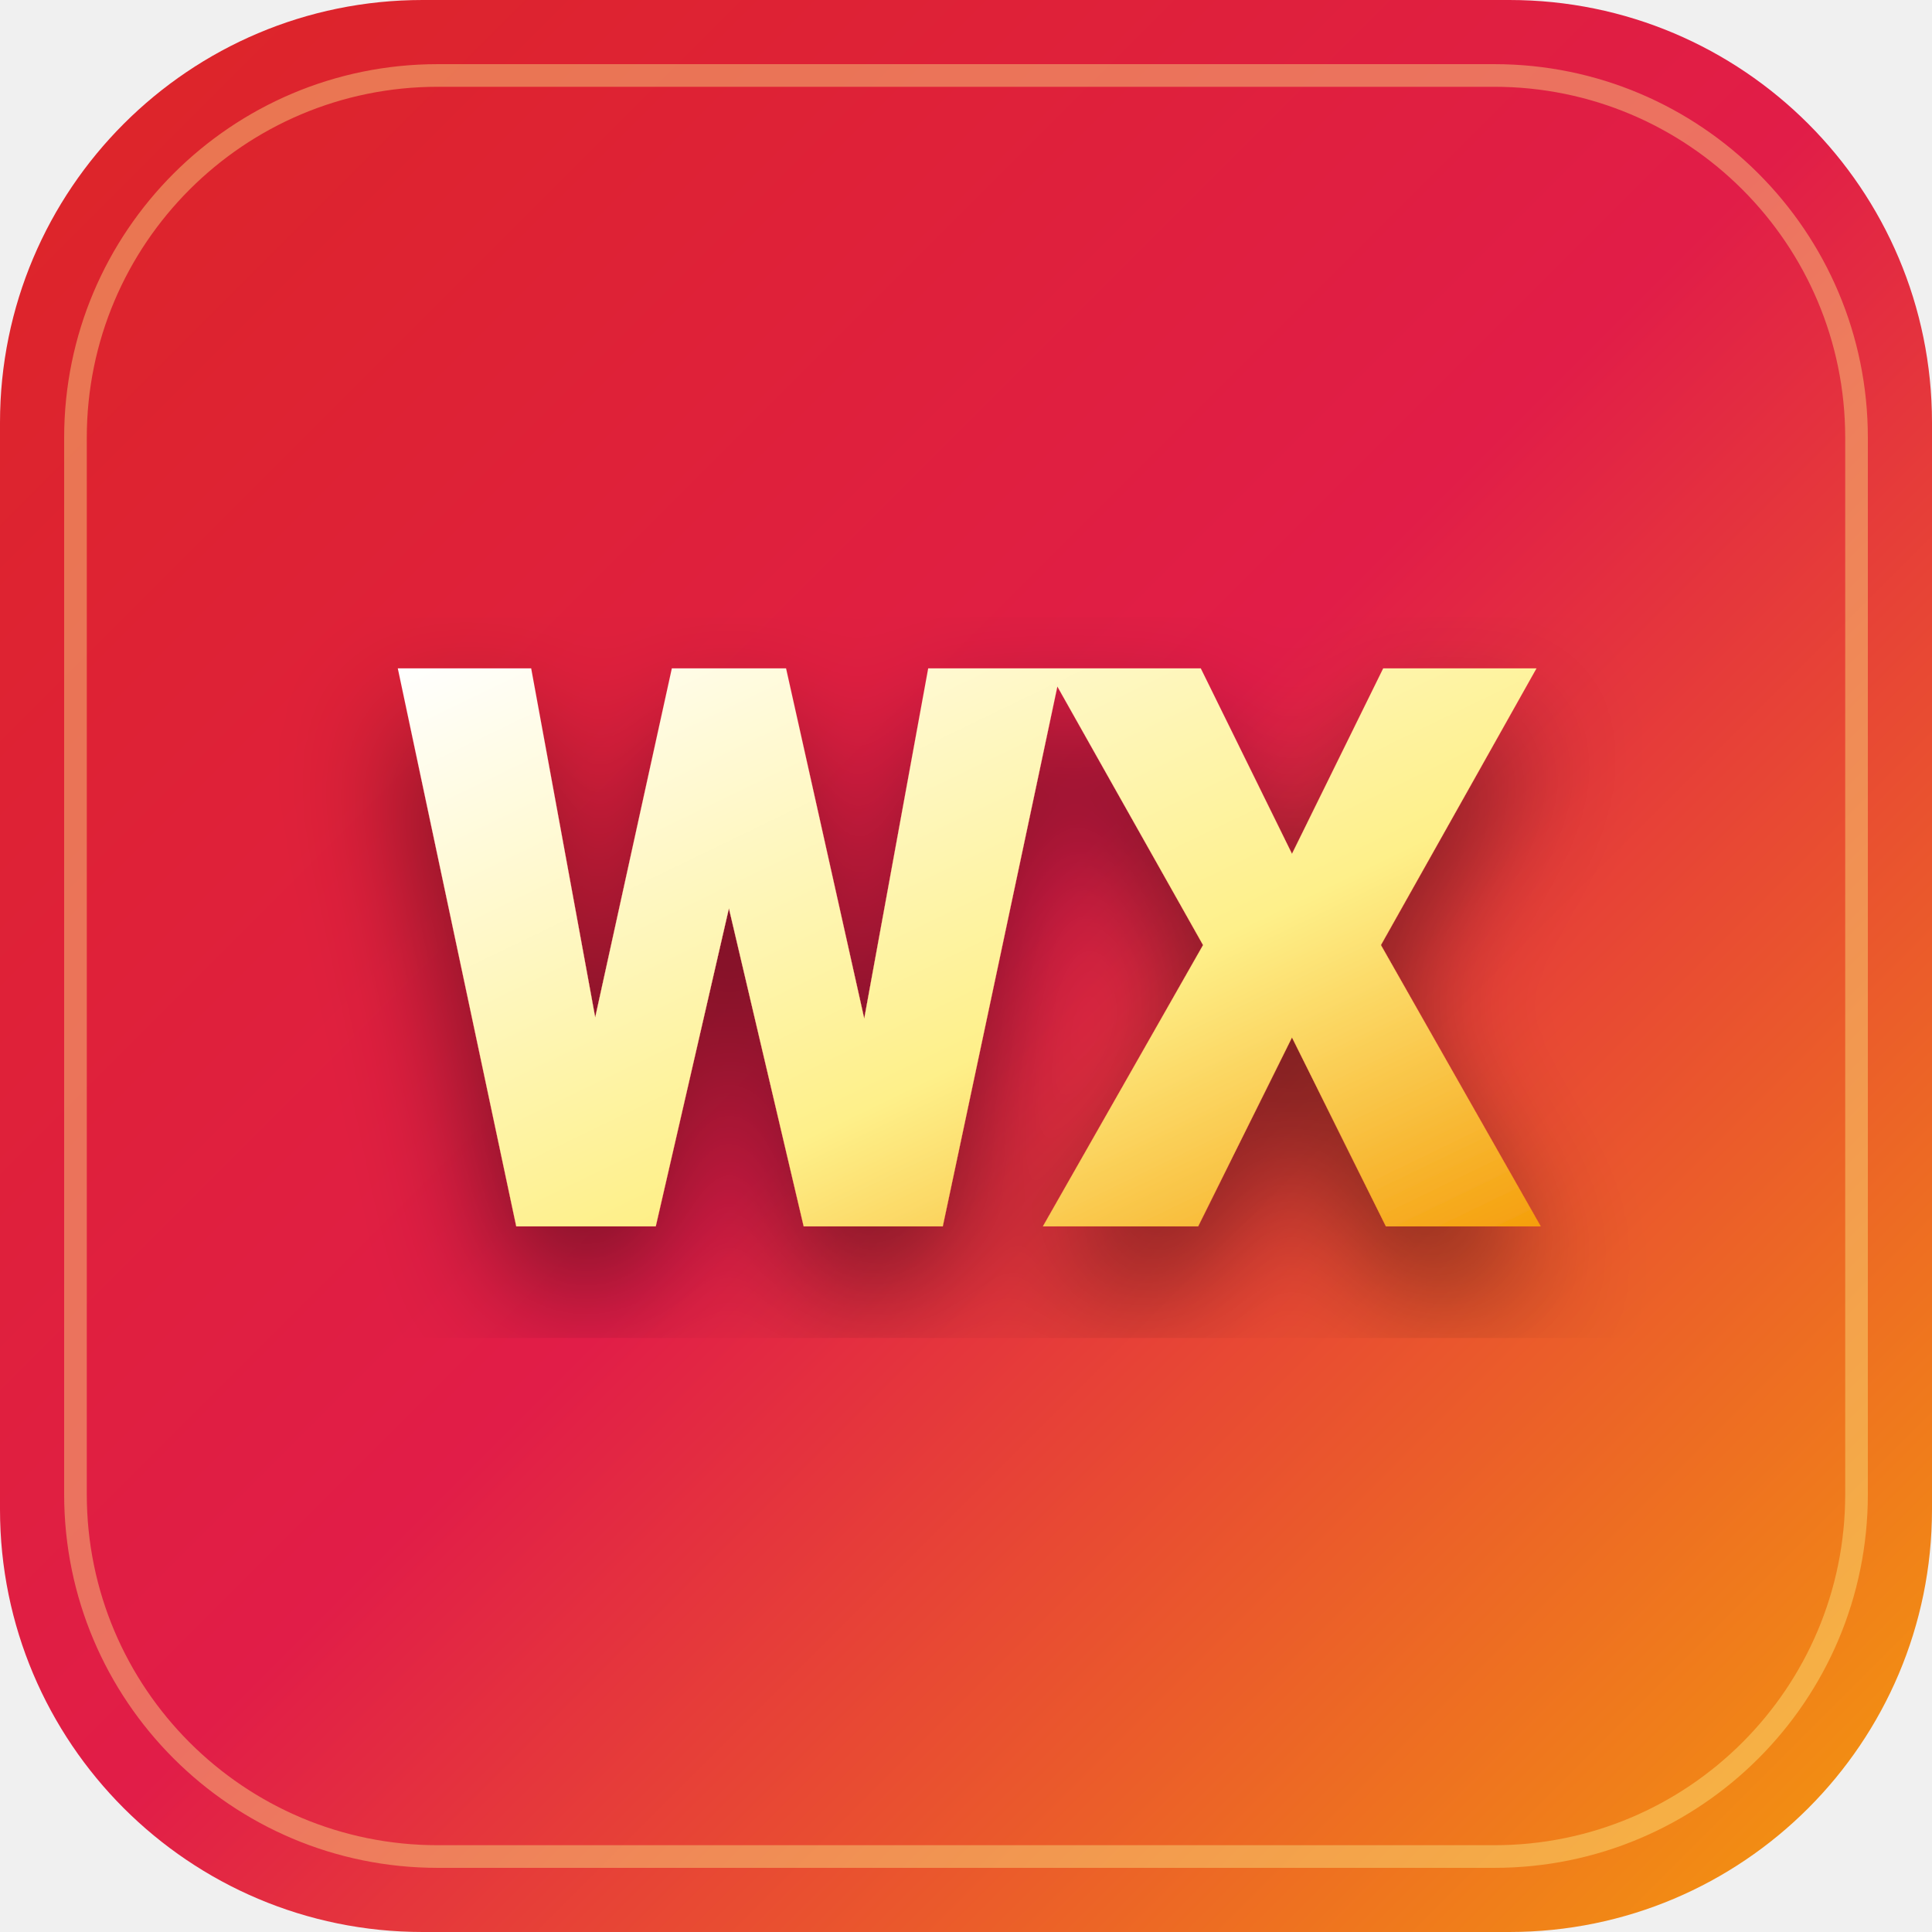
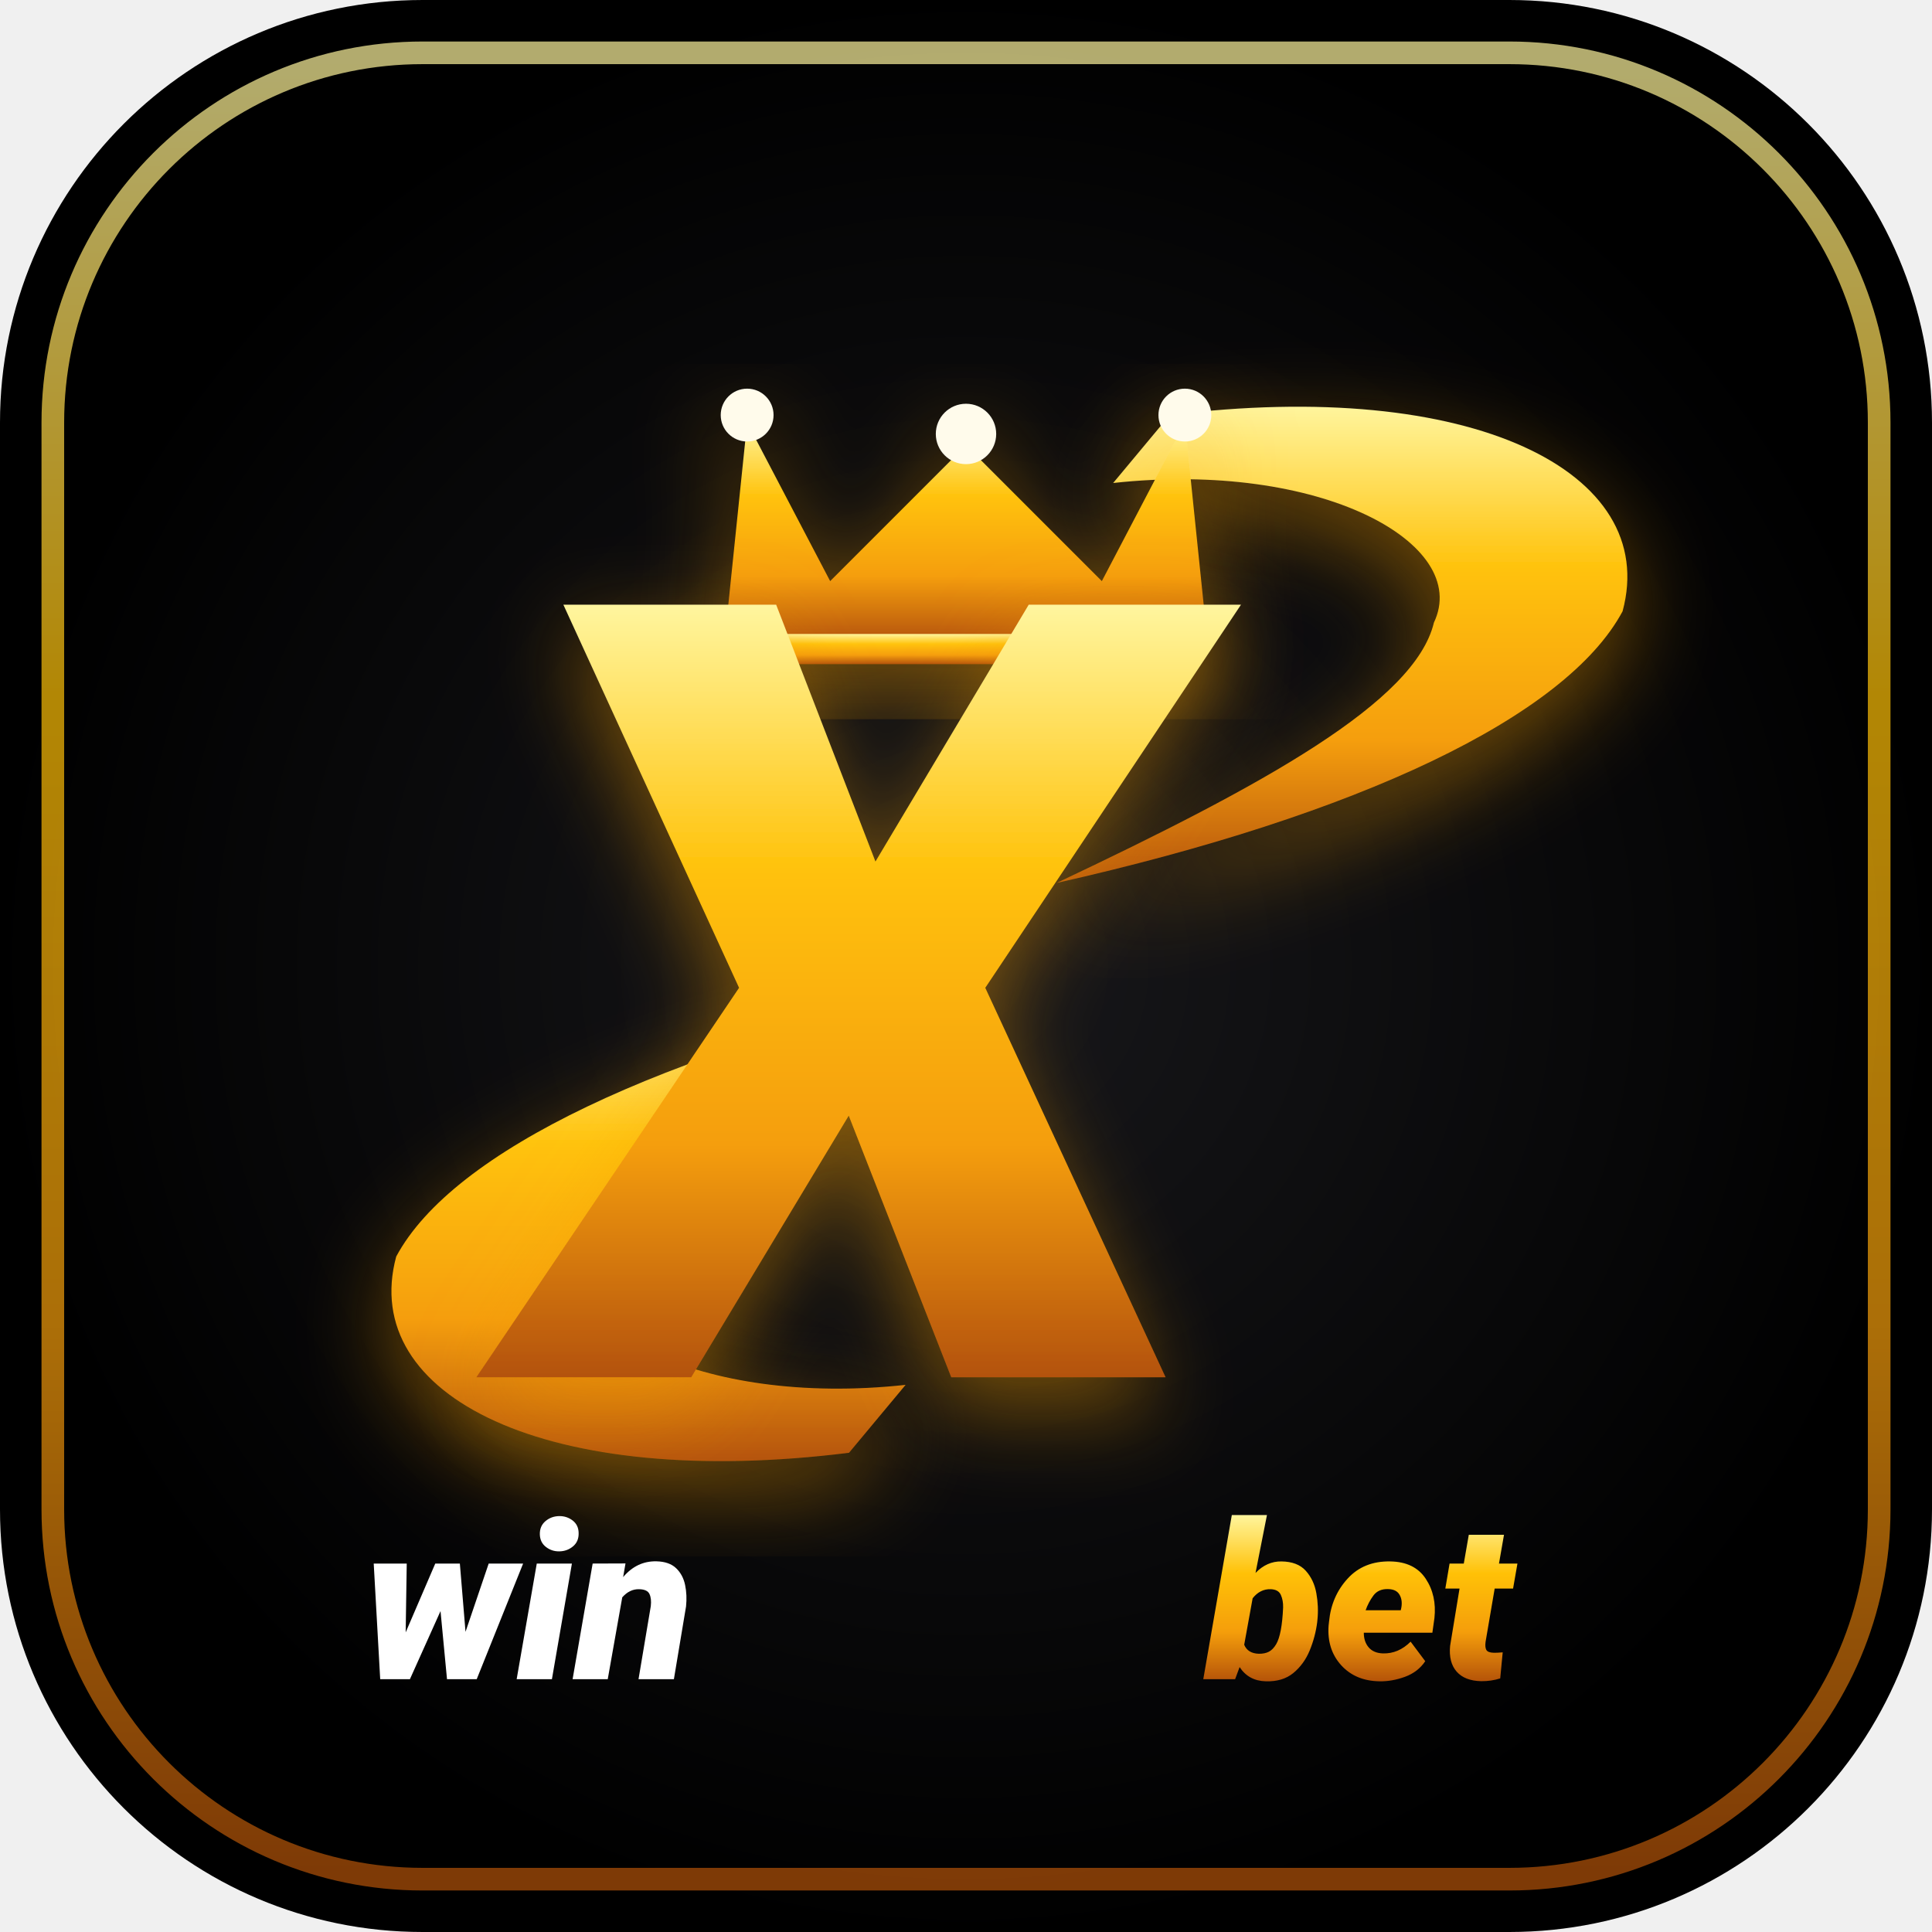
<svg xmlns="http://www.w3.org/2000/svg" viewBox="0 0 512 512" width="512" height="512">
  <defs>
-     <linearGradient id="bg512" x1="0%" y1="0%" x2="100%" y2="100%">
-       <stop offset="0%" stop-color="#dc2626" />
-       <stop offset="50%" stop-color="#e11d48" />
-       <stop offset="100%" stop-color="#f59e0b" />
+     <radialGradient id="darkBg" cx="50%" cy="50%" r="50%">
+       <stop offset="0%" stop-color="#18181b" />
+       <stop offset="100%" stop-color="#000000" />
+     </radialGradient>
+     <linearGradient id="goldGrad" x1="0%" y1="0%" x2="0%" y2="100%">
+       <stop offset="0%" stop-color="#FFF59D" />
+       <stop offset="35%" stop-color="#FFC107" />
+       <stop offset="70%" stop-color="#F59E0B" />
+       <stop offset="100%" stop-color="#B45309" />
    </linearGradient>
-     <linearGradient id="gold512" x1="0%" y1="0%" x2="100%" y2="100%">
-       <stop offset="0%" stop-color="#ffffff" />
-       <stop offset="60%" stop-color="#fef08a" />
-       <stop offset="100%" stop-color="#f59e0b" />
-     </linearGradient>
-     <filter id="shadow512" x="-20%" y="-20%" width="140%" height="140%">
-       <feDropShadow dx="0" dy="16" stdDeviation="16" flood-color="#000000" flood-opacity="0.45" />
+     <filter id="glow" x="-20%" y="-20%" width="140%" height="140%">
+       <feDropShadow dx="0" dy="8" stdDeviation="12" flood-color="#F59E0B" flood-opacity="0.45" />
    </filter>
  </defs>
-   <rect width="512" height="512" rx="112" fill="url(#bg512)" />
-   <rect x="20" y="20" width="472" height="472" rx="96" fill="none" stroke="#fef08a" stroke-width="6" stroke-opacity="0.4" />
-   <g filter="url(#shadow512)">
-     <text x="256" y="325" font-family="-apple-system, BlinkMacSystemFont, 'Segoe UI', Roboto, sans-serif" font-size="208" font-weight="900" fill="url(#gold512)" text-anchor="middle" letter-spacing="-8">WX</text>
+   <rect width="512" height="512" rx="112" fill="url(#darkBg)" />
+   <rect x="14" y="14" width="484" height="484" rx="98" fill="none" stroke="url(#goldGrad)" stroke-width="6" stroke-opacity="0.7" />
+   <path d="M 310 110 C 390 100 440 125 430 162 C 415 190 360 216 280 234 C 335 208 375 186 380 165 C 390 144 350 122 295 128 Z" fill="url(#goldGrad)" filter="url(#glow)" />
+   <path d="M 225 385 C 145 395 95 370 105 333 C 120 305 175 279 255 261 C 200 287 160 309 155 330 C 145 351 185 373 240 367 Z" fill="url(#goldGrad)" filter="url(#glow)" />
+   <g transform="translate(182, 80)" filter="url(#glow)">
+     <polygon points="16,32 38,74 74,38 110,74 132,32 138,90 10,90" fill="url(#goldGrad)" />
+     <circle cx="16" cy="30" r="7" fill="#FFFBEB" />
+     <circle cx="74" cy="35" r="8" fill="#FFFBEB" />
+     <circle cx="132" cy="30" r="7" fill="#FFFBEB" />
+     <rect x="10" y="88" width="128" height="8" rx="4" fill="url(#goldGrad)" />
  </g>
+   <g transform="skewX(-6) translate(36, 0)">
+     <text x="220" y="365" font-family="-apple-system, BlinkMacSystemFont, 'Segoe UI', Roboto, sans-serif" font-size="288" font-weight="950" fill="url(#goldGrad)" text-anchor="middle" filter="url(#glow)">X</text>
+   </g>
+   <text x="140" y="445" font-family="-apple-system, BlinkMacSystemFont, 'Segoe UI', Roboto, sans-serif" font-size="58" font-weight="900" fill="#FFFFFF" text-anchor="middle" font-style="italic">win</text>
+   <text x="360" y="445" font-family="-apple-system, BlinkMacSystemFont, 'Segoe UI', Roboto, sans-serif" font-size="58" font-weight="900" fill="url(#goldGrad)" text-anchor="middle" font-style="italic">bet</text>
</svg>
